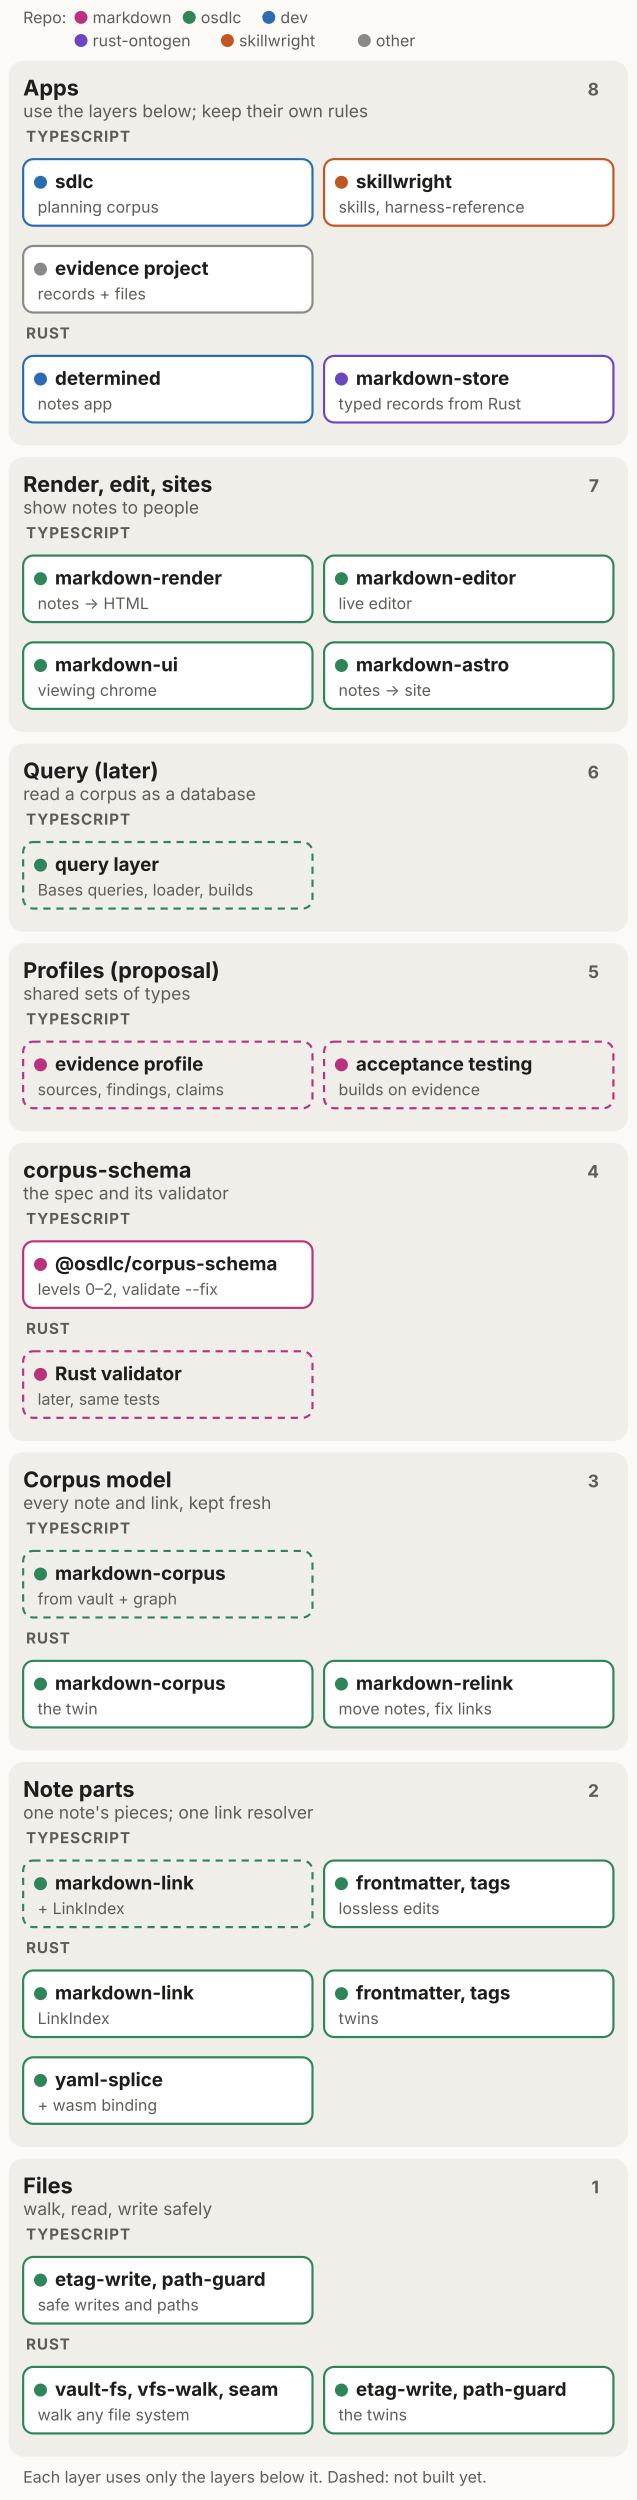
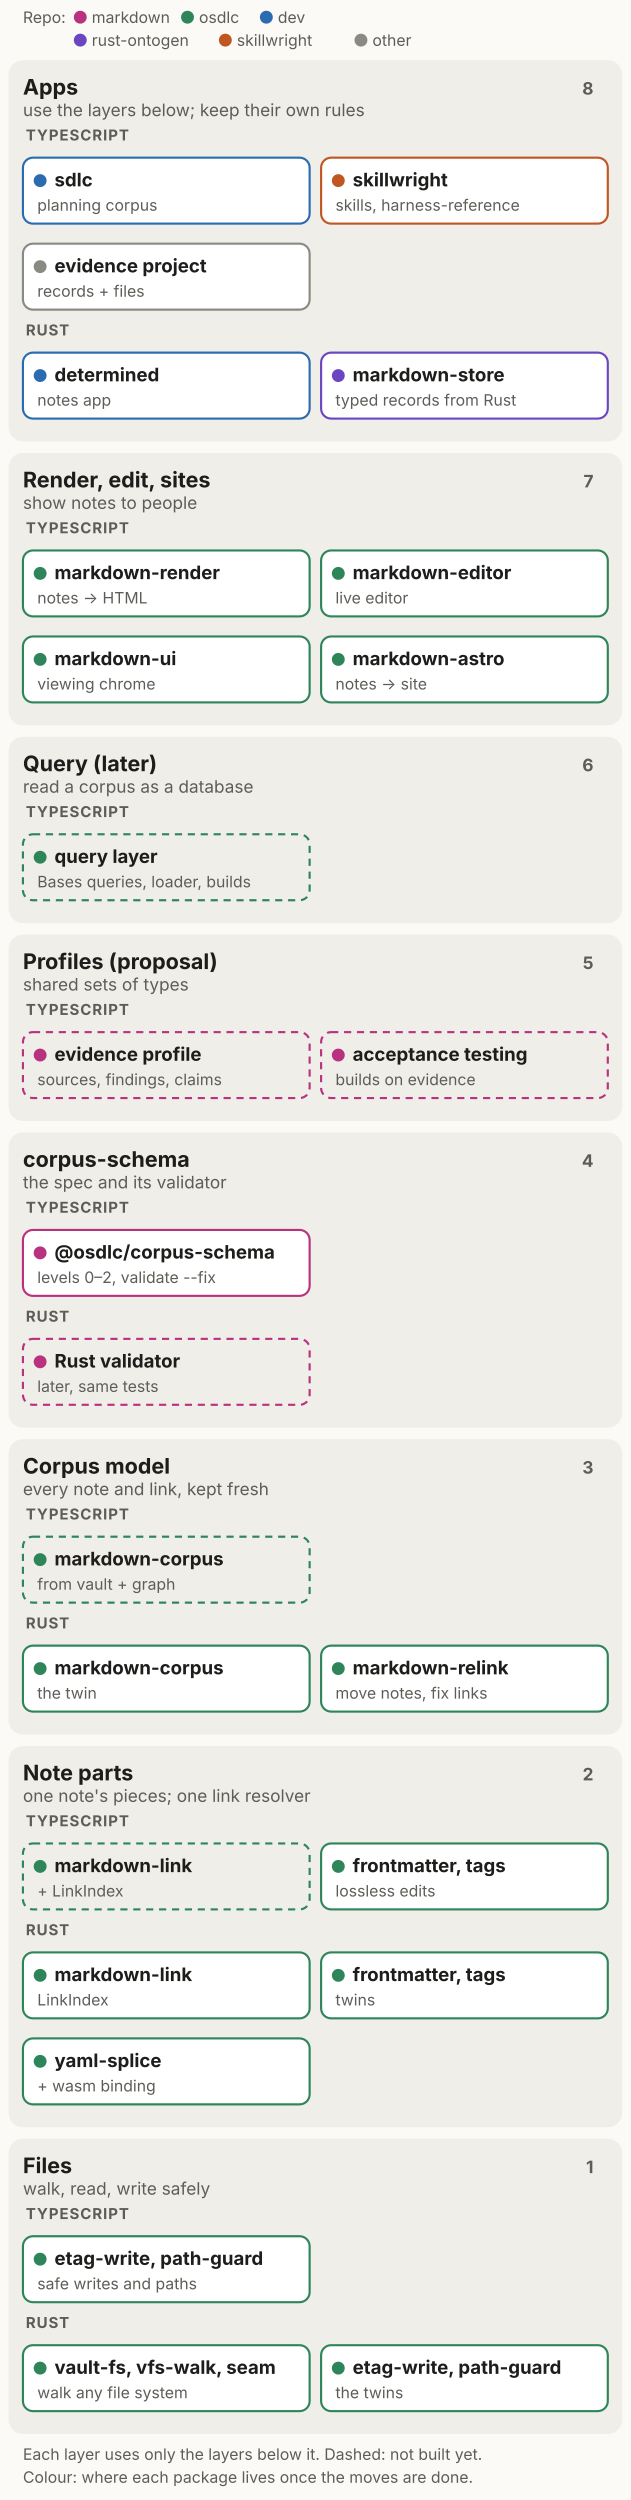
- <svg xmlns="http://www.w3.org/2000/svg" viewBox="0 0 440 1728" width="880" font-family="system-ui, -apple-system, Segoe UI, sans-serif" role="img" aria-label="The layers of the markdown ecosystem, top to bottom">
+ <svg xmlns="http://www.w3.org/2000/svg" viewBox="0 0 440 1744" width="880" font-family="system-ui, -apple-system, Segoe UI, sans-serif" role="img" aria-label="The layers of the markdown ecosystem, top to bottom">
  <style>
.bg{fill:#fbfaf7} .band{fill:#f0eee8}
.rl{font-size:15px;font-weight:650;fill:#1d1d1b} .rs{font-size:12px;fill:#5d5d58}
.lang{font-size:10.5px;font-weight:700;letter-spacing:.06em;fill:#5d5d58}
.chip rect{fill:#ffffff;stroke-width:1.5} .chip.later rect{fill:none;stroke-dasharray:5 4}
.cn{font-size:13px;font-weight:650;fill:#1d1d1b} .cs{font-size:11px;fill:#5d5d58}
.r-osdlc rect{stroke:#2f855a} .r-osdlc .dot{fill:#2f855a}
.r-md rect{stroke:#b83280} .r-md .dot{fill:#b83280}
.r-dev rect{stroke:#2b6cb0} .r-dev .dot{fill:#2b6cb0}
.r-ont rect{stroke:#6b46c1} .r-ont .dot{fill:#6b46c1}
.r-sw rect{stroke:#c05621} .r-sw .dot{fill:#c05621}
.r-ext rect{stroke:#8a8a84} .r-ext .dot{fill:#8a8a84}
.fb rect{fill:#fde8e8;stroke:#c53030} .fb text{font-size:10.5px;font-weight:700;fill:#c53030}
.dup{stroke:#c53030;stroke-width:1.6;stroke-dasharray:4 3}
.edge{fill:none;stroke:#5d5d58;stroke-width:1.4} .ahp{fill:#5d5d58}
.node rect{fill:#ffffff;stroke:#d8d5cc;stroke-width:1.4} .node.first rect{fill:#fde7c8;stroke:#b8741a}
.num{fill:#1d1d1b} .numt{font-size:11px;font-weight:700;fill:#fbfaf7} .nn{font-size:11.5px;font-weight:650;fill:#1d1d1b}
.lvl rect{fill:#ffffff;stroke:#d8d5cc} .prof rect{fill:#fde7c8;stroke:#b8741a}
.tie{stroke:#b8741a;stroke-width:1.6;fill:none}
.task rect{stroke-width:1.6} .tt{font-size:11.5px;font-weight:650;fill:#1d1d1b}
.tn{fill:#1d1d1b} .tnt{font-size:10.5px;font-weight:700;fill:#fbfaf7}
.t-done rect{fill:#ffffff;stroke:#2f855a} .t-done .tn{fill:#2f855a}
.t-doing rect{fill:#ffffff;stroke:#2b6cb0} .t-doing .tn{fill:#2b6cb0}
.t-owner rect{fill:#fde7c8;stroke:#b8741a} .t-owner .tn{fill:#b8741a}
.t-todo rect{fill:#ffffff;stroke:#d8d5cc} .t-todo .tn{fill:#5d5d58}
.group{fill:none;stroke:#d8d5cc;stroke-width:1.4;stroke-dasharray:5 4} .gt{font-size:11.5px;font-weight:650;fill:#5d5d58}
@media (prefers-color-scheme: dark) {
.bg{fill:#16161a} .band{fill:#222227}
.rl{font-size:15px;font-weight:650;fill:#ececea} .rs{font-size:12px;fill:#a3a39d}
.lang{font-size:10.5px;font-weight:700;letter-spacing:.06em;fill:#a3a39d}
.chip rect{fill:#2b2b31;stroke-width:1.5} .chip.later rect{fill:none;stroke-dasharray:5 4}
.cn{font-size:13px;font-weight:650;fill:#ececea} .cs{font-size:11px;fill:#a3a39d}
.r-osdlc rect{stroke:#68d391} .r-osdlc .dot{fill:#68d391}
.r-md rect{stroke:#f687b3} .r-md .dot{fill:#f687b3}
.r-dev rect{stroke:#63b3ed} .r-dev .dot{fill:#63b3ed}
.r-ont rect{stroke:#b794f4} .r-ont .dot{fill:#b794f4}
.r-sw rect{stroke:#f6ad55} .r-sw .dot{fill:#f6ad55}
.r-ext rect{stroke:#a0a09a} .r-ext .dot{fill:#a0a09a}
.fb rect{fill:#3b1d1d;stroke:#fc8181} .fb text{font-size:10.5px;font-weight:700;fill:#fc8181}
.dup{stroke:#fc8181;stroke-width:1.6;stroke-dasharray:4 3}
.edge{fill:none;stroke:#a3a39d;stroke-width:1.4} .ahp{fill:#a3a39d}
.node rect{fill:#2b2b31;stroke:#3a3a40;stroke-width:1.4} .node.first rect{fill:#3d2f1c;stroke:#f6ad55}
.num{fill:#ececea} .numt{font-size:11px;font-weight:700;fill:#16161a} .nn{font-size:11.5px;font-weight:650;fill:#ececea}
.lvl rect{fill:#2b2b31;stroke:#3a3a40} .prof rect{fill:#3d2f1c;stroke:#f6ad55}
.tie{stroke:#f6ad55;stroke-width:1.6;fill:none}
.task rect{stroke-width:1.6} .tt{font-size:11.5px;font-weight:650;fill:#ececea}
.tn{fill:#ececea} .tnt{font-size:10.5px;font-weight:700;fill:#16161a}
.t-done rect{fill:#2b2b31;stroke:#68d391} .t-done .tn{fill:#68d391}
.t-doing rect{fill:#2b2b31;stroke:#63b3ed} .t-doing .tn{fill:#63b3ed}
.t-owner rect{fill:#3d2f1c;stroke:#f6ad55} .t-owner .tn{fill:#f6ad55}
.t-todo rect{fill:#2b2b31;stroke:#3a3a40} .t-todo .tn{fill:#a3a39d}
.group{fill:none;stroke:#3a3a40;stroke-width:1.4;stroke-dasharray:5 4} .gt{font-size:11.5px;font-weight:650;fill:#a3a39d}
}</style>
-   <rect class="bg" width="440" height="1728" />
+   <rect class="bg" width="440" height="1744" />
  <style>
.lnum{font-size:12px;font-weight:700;fill:#5d5d58}
.lvl.opt rect{stroke-dasharray:5 4}
.code rect{fill:#ffffff;stroke:#d8d5cc} .code text{font-family:ui-monospace,SFMono-Regular,Menlo,monospace;font-size:12px;fill:#1d1d1b}
@media (prefers-color-scheme: dark) {
.lnum{font-size:12px;font-weight:700;fill:#a3a39d}
.lvl.opt rect{stroke-dasharray:5 4}
.code rect{fill:#2b2b31;stroke:#3a3a40} .code text{font-family:ui-monospace,SFMono-Regular,Menlo,monospace;font-size:12px;fill:#ececea}
}</style>
  <text class="cs" x="16" y="16">Repo:</text>
  <g class="chip r-md">
    <circle cx="56" cy="12" r="4.5" class="dot" />
  </g>
  <text class="cs" x="64" y="16">markdown</text>
  <g class="chip r-osdlc">
    <circle cx="130.8" cy="12" r="4.5" class="dot" />
  </g>
  <text class="cs" x="138.8" y="16">osdlc</text>
  <g class="chip r-dev">
    <circle cx="185.8" cy="12" r="4.5" class="dot" />
  </g>
  <text class="cs" x="193.8" y="16">dev</text>
  <text class="cs" x="16" y="32" />
  <g class="chip r-ont">
    <circle cx="56" cy="28" r="4.5" class="dot" />
  </g>
  <text class="cs" x="64" y="32">rust-ontogen</text>
  <g class="chip r-sw">
    <circle cx="157.2" cy="28" r="4.5" class="dot" />
  </g>
  <text class="cs" x="165.2" y="32">skillwright</text>
  <g class="chip r-ext">
    <circle cx="251.8" cy="28" r="4.5" class="dot" />
  </g>
  <text class="cs" x="259.8" y="32">other</text>
  <rect class="band" x="6" y="42" width="428" height="266" rx="10" />
  <text class="lnum" x="414" y="66" text-anchor="end">8</text>
  <text class="rl" x="16" y="66">Apps</text>
  <text class="rs" x="16" y="81">use the layers below; keep their own rules</text>
  <text class="lang" x="18" y="98">TYPESCRIPT</text>
  <g class="chip r-dev">
    <rect x="16" y="110" width="200" height="46" rx="7" />
    <circle cx="28" cy="126" r="4.5" class="dot" />
    <text x="38" y="130" class="cn">sdlc</text>
    <text x="26" y="147" class="cs">planning corpus</text>
  </g>
  <g class="chip r-sw">
    <rect x="224" y="110" width="200" height="46" rx="7" />
    <circle cx="236" cy="126" r="4.5" class="dot" />
    <text x="246" y="130" class="cn">skillwright</text>
    <text x="234" y="147" class="cs">skills, harness-reference</text>
  </g>
  <g class="chip r-ext">
    <rect x="16" y="170" width="200" height="46" rx="7" />
    <circle cx="28" cy="186" r="4.5" class="dot" />
    <text x="38" y="190" class="cn">evidence project</text>
    <text x="26" y="207" class="cs">records + files</text>
  </g>
  <text class="lang" x="18" y="234">RUST</text>
  <g class="chip r-dev">
    <rect x="16" y="246" width="200" height="46" rx="7" />
    <circle cx="28" cy="262" r="4.5" class="dot" />
    <text x="38" y="266" class="cn">determined</text>
    <text x="26" y="283" class="cs">notes app</text>
  </g>
  <g class="chip r-ont">
    <rect x="224" y="246" width="200" height="46" rx="7" />
    <circle cx="236" cy="262" r="4.5" class="dot" />
    <text x="246" y="266" class="cn">markdown-store</text>
    <text x="234" y="283" class="cs">typed records from Rust</text>
  </g>
  <rect class="band" x="6" y="316" width="428" height="190" rx="10" />
  <text class="lnum" x="414" y="340" text-anchor="end">7</text>
  <text class="rl" x="16" y="340">Render, edit, sites</text>
  <text class="rs" x="16" y="355">show notes to people</text>
  <text class="lang" x="18" y="372">TYPESCRIPT</text>
  <g class="chip r-osdlc">
    <rect x="16" y="384" width="200" height="46" rx="7" />
    <circle cx="28" cy="400" r="4.5" class="dot" />
    <text x="38" y="404" class="cn">markdown-render</text>
    <text x="26" y="421" class="cs">notes → HTML</text>
  </g>
  <g class="chip r-osdlc">
    <rect x="224" y="384" width="200" height="46" rx="7" />
    <circle cx="236" cy="400" r="4.5" class="dot" />
    <text x="246" y="404" class="cn">markdown-editor</text>
    <text x="234" y="421" class="cs">live editor</text>
  </g>
  <g class="chip r-osdlc">
    <rect x="16" y="444" width="200" height="46" rx="7" />
    <circle cx="28" cy="460" r="4.5" class="dot" />
    <text x="38" y="464" class="cn">markdown-ui</text>
    <text x="26" y="481" class="cs">viewing chrome</text>
  </g>
  <g class="chip r-osdlc">
    <rect x="224" y="444" width="200" height="46" rx="7" />
    <circle cx="236" cy="460" r="4.5" class="dot" />
    <text x="246" y="464" class="cn">markdown-astro</text>
    <text x="234" y="481" class="cs">notes → site</text>
  </g>
  <rect class="band" x="6" y="514" width="428" height="130" rx="10" />
  <text class="lnum" x="414" y="538" text-anchor="end">6</text>
  <text class="rl" x="16" y="538">Query (later)</text>
  <text class="rs" x="16" y="553">read a corpus as a database</text>
  <text class="lang" x="18" y="570">TYPESCRIPT</text>
  <g class="chip r-osdlc later">
    <rect x="16" y="582" width="200" height="46" rx="7" />
    <circle cx="28" cy="598" r="4.5" class="dot" />
    <text x="38" y="602" class="cn">query layer</text>
    <text x="26" y="619" class="cs">Bases queries, loader, builds</text>
  </g>
  <rect class="band" x="6" y="652" width="428" height="130" rx="10" />
  <text class="lnum" x="414" y="676" text-anchor="end">5</text>
  <text class="rl" x="16" y="676">Profiles (proposal)</text>
  <text class="rs" x="16" y="691">shared sets of types</text>
  <text class="lang" x="18" y="708">TYPESCRIPT</text>
  <g class="chip r-md later">
    <rect x="16" y="720" width="200" height="46" rx="7" />
    <circle cx="28" cy="736" r="4.5" class="dot" />
    <text x="38" y="740" class="cn">evidence profile</text>
    <text x="26" y="757" class="cs">sources, findings, claims</text>
  </g>
  <g class="chip r-md later">
    <rect x="224" y="720" width="200" height="46" rx="7" />
    <circle cx="236" cy="736" r="4.5" class="dot" />
    <text x="246" y="740" class="cn">acceptance testing</text>
    <text x="234" y="757" class="cs">builds on evidence</text>
  </g>
  <rect class="band" x="6" y="790" width="428" height="206" rx="10" />
  <text class="lnum" x="414" y="814" text-anchor="end">4</text>
  <text class="rl" x="16" y="814">corpus-schema</text>
  <text class="rs" x="16" y="829">the spec and its validator</text>
  <text class="lang" x="18" y="846">TYPESCRIPT</text>
  <g class="chip r-md">
    <rect x="16" y="858" width="200" height="46" rx="7" />
    <circle cx="28" cy="874" r="4.5" class="dot" />
    <text x="38" y="878" class="cn">@osdlc/corpus-schema</text>
    <text x="26" y="895" class="cs">levels 0–2, validate --fix</text>
  </g>
  <text class="lang" x="18" y="922">RUST</text>
  <g class="chip r-md later">
    <rect x="16" y="934" width="200" height="46" rx="7" />
    <circle cx="28" cy="950" r="4.5" class="dot" />
    <text x="38" y="954" class="cn">Rust validator</text>
    <text x="26" y="971" class="cs">later, same tests</text>
  </g>
  <rect class="band" x="6" y="1004" width="428" height="206" rx="10" />
  <text class="lnum" x="414" y="1028" text-anchor="end">3</text>
  <text class="rl" x="16" y="1028">Corpus model</text>
  <text class="rs" x="16" y="1043">every note and link, kept fresh</text>
  <text class="lang" x="18" y="1060">TYPESCRIPT</text>
  <g class="chip r-osdlc later">
    <rect x="16" y="1072" width="200" height="46" rx="7" />
    <circle cx="28" cy="1088" r="4.5" class="dot" />
    <text x="38" y="1092" class="cn">markdown-corpus</text>
    <text x="26" y="1109" class="cs">from vault + graph</text>
  </g>
  <text class="lang" x="18" y="1136">RUST</text>
  <g class="chip r-osdlc">
    <rect x="16" y="1148" width="200" height="46" rx="7" />
    <circle cx="28" cy="1164" r="4.5" class="dot" />
    <text x="38" y="1168" class="cn">markdown-corpus</text>
    <text x="26" y="1185" class="cs">the twin</text>
  </g>
  <g class="chip r-osdlc">
    <rect x="224" y="1148" width="200" height="46" rx="7" />
    <circle cx="236" cy="1164" r="4.5" class="dot" />
    <text x="246" y="1168" class="cn">markdown-relink</text>
    <text x="234" y="1185" class="cs">move notes, fix links</text>
  </g>
  <rect class="band" x="6" y="1218" width="428" height="266" rx="10" />
  <text class="lnum" x="414" y="1242" text-anchor="end">2</text>
  <text class="rl" x="16" y="1242">Note parts</text>
  <text class="rs" x="16" y="1257">one note's pieces; one link resolver</text>
  <text class="lang" x="18" y="1274">TYPESCRIPT</text>
  <g class="chip r-osdlc later">
    <rect x="16" y="1286" width="200" height="46" rx="7" />
    <circle cx="28" cy="1302" r="4.5" class="dot" />
    <text x="38" y="1306" class="cn">markdown-link</text>
    <text x="26" y="1323" class="cs">+ LinkIndex</text>
  </g>
  <g class="chip r-osdlc">
    <rect x="224" y="1286" width="200" height="46" rx="7" />
    <circle cx="236" cy="1302" r="4.5" class="dot" />
    <text x="246" y="1306" class="cn">frontmatter, tags</text>
    <text x="234" y="1323" class="cs">lossless edits</text>
  </g>
  <text class="lang" x="18" y="1350">RUST</text>
  <g class="chip r-osdlc">
    <rect x="16" y="1362" width="200" height="46" rx="7" />
    <circle cx="28" cy="1378" r="4.5" class="dot" />
    <text x="38" y="1382" class="cn">markdown-link</text>
    <text x="26" y="1399" class="cs">LinkIndex</text>
  </g>
  <g class="chip r-osdlc">
    <rect x="224" y="1362" width="200" height="46" rx="7" />
    <circle cx="236" cy="1378" r="4.5" class="dot" />
    <text x="246" y="1382" class="cn">frontmatter, tags</text>
    <text x="234" y="1399" class="cs">twins</text>
  </g>
  <g class="chip r-osdlc">
    <rect x="16" y="1422" width="200" height="46" rx="7" />
    <circle cx="28" cy="1438" r="4.5" class="dot" />
    <text x="38" y="1442" class="cn">yaml-splice</text>
    <text x="26" y="1459" class="cs">+ wasm binding</text>
  </g>
  <rect class="band" x="6" y="1492" width="428" height="206" rx="10" />
  <text class="lnum" x="414" y="1516" text-anchor="end">1</text>
  <text class="rl" x="16" y="1516">Files</text>
  <text class="rs" x="16" y="1531">walk, read, write safely</text>
  <text class="lang" x="18" y="1548">TYPESCRIPT</text>
  <g class="chip r-osdlc">
    <rect x="16" y="1560" width="200" height="46" rx="7" />
    <circle cx="28" cy="1576" r="4.5" class="dot" />
    <text x="38" y="1580" class="cn">etag-write, path-guard</text>
    <text x="26" y="1597" class="cs">safe writes and paths</text>
  </g>
  <text class="lang" x="18" y="1624">RUST</text>
  <g class="chip r-osdlc">
    <rect x="16" y="1636" width="200" height="46" rx="7" />
    <circle cx="28" cy="1652" r="4.5" class="dot" />
    <text x="38" y="1656" class="cn">vault-fs, vfs-walk, seam</text>
    <text x="26" y="1673" class="cs">walk any file system</text>
  </g>
  <g class="chip r-osdlc">
    <rect x="224" y="1636" width="200" height="46" rx="7" />
    <circle cx="236" cy="1652" r="4.5" class="dot" />
    <text x="246" y="1656" class="cn">etag-write, path-guard</text>
    <text x="234" y="1673" class="cs">the twins</text>
  </g>
  <text class="cs" x="16" y="1716">Each layer uses only the layers below it. Dashed: not built yet.</text>
+   <text class="cs" x="16" y="1732">Colour: where each package lives once the moves are done.</text>
</svg>
